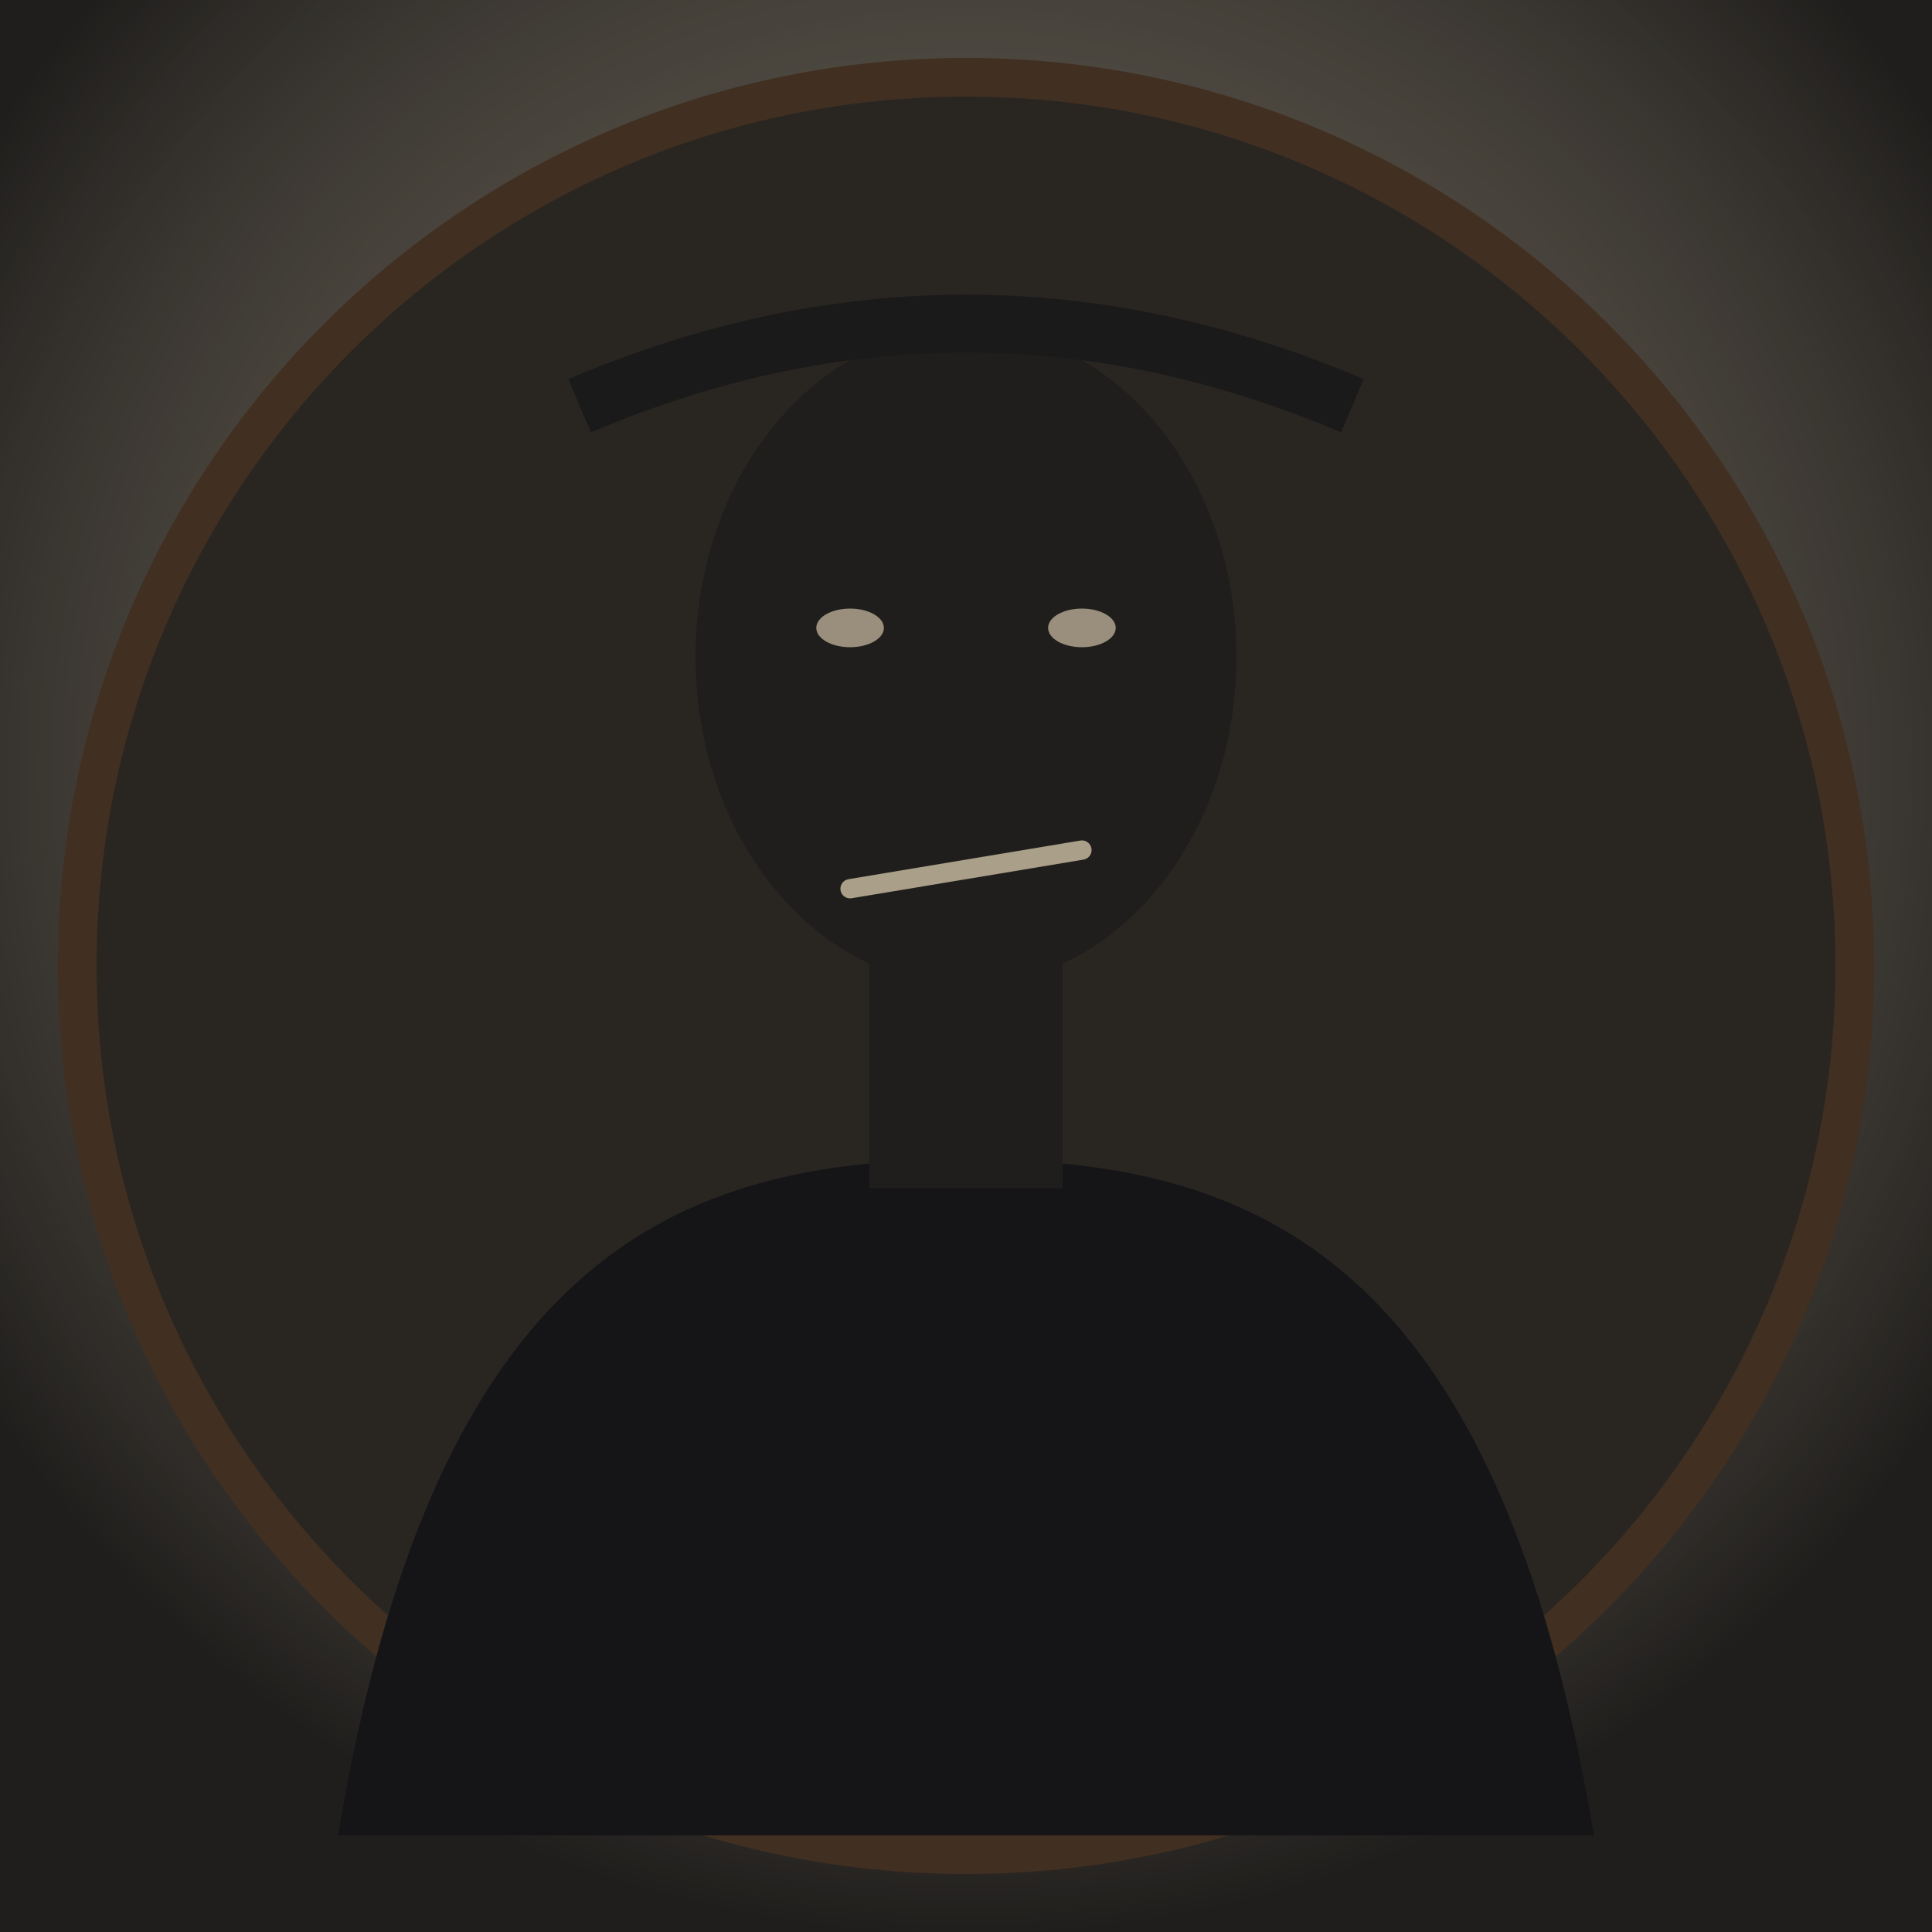
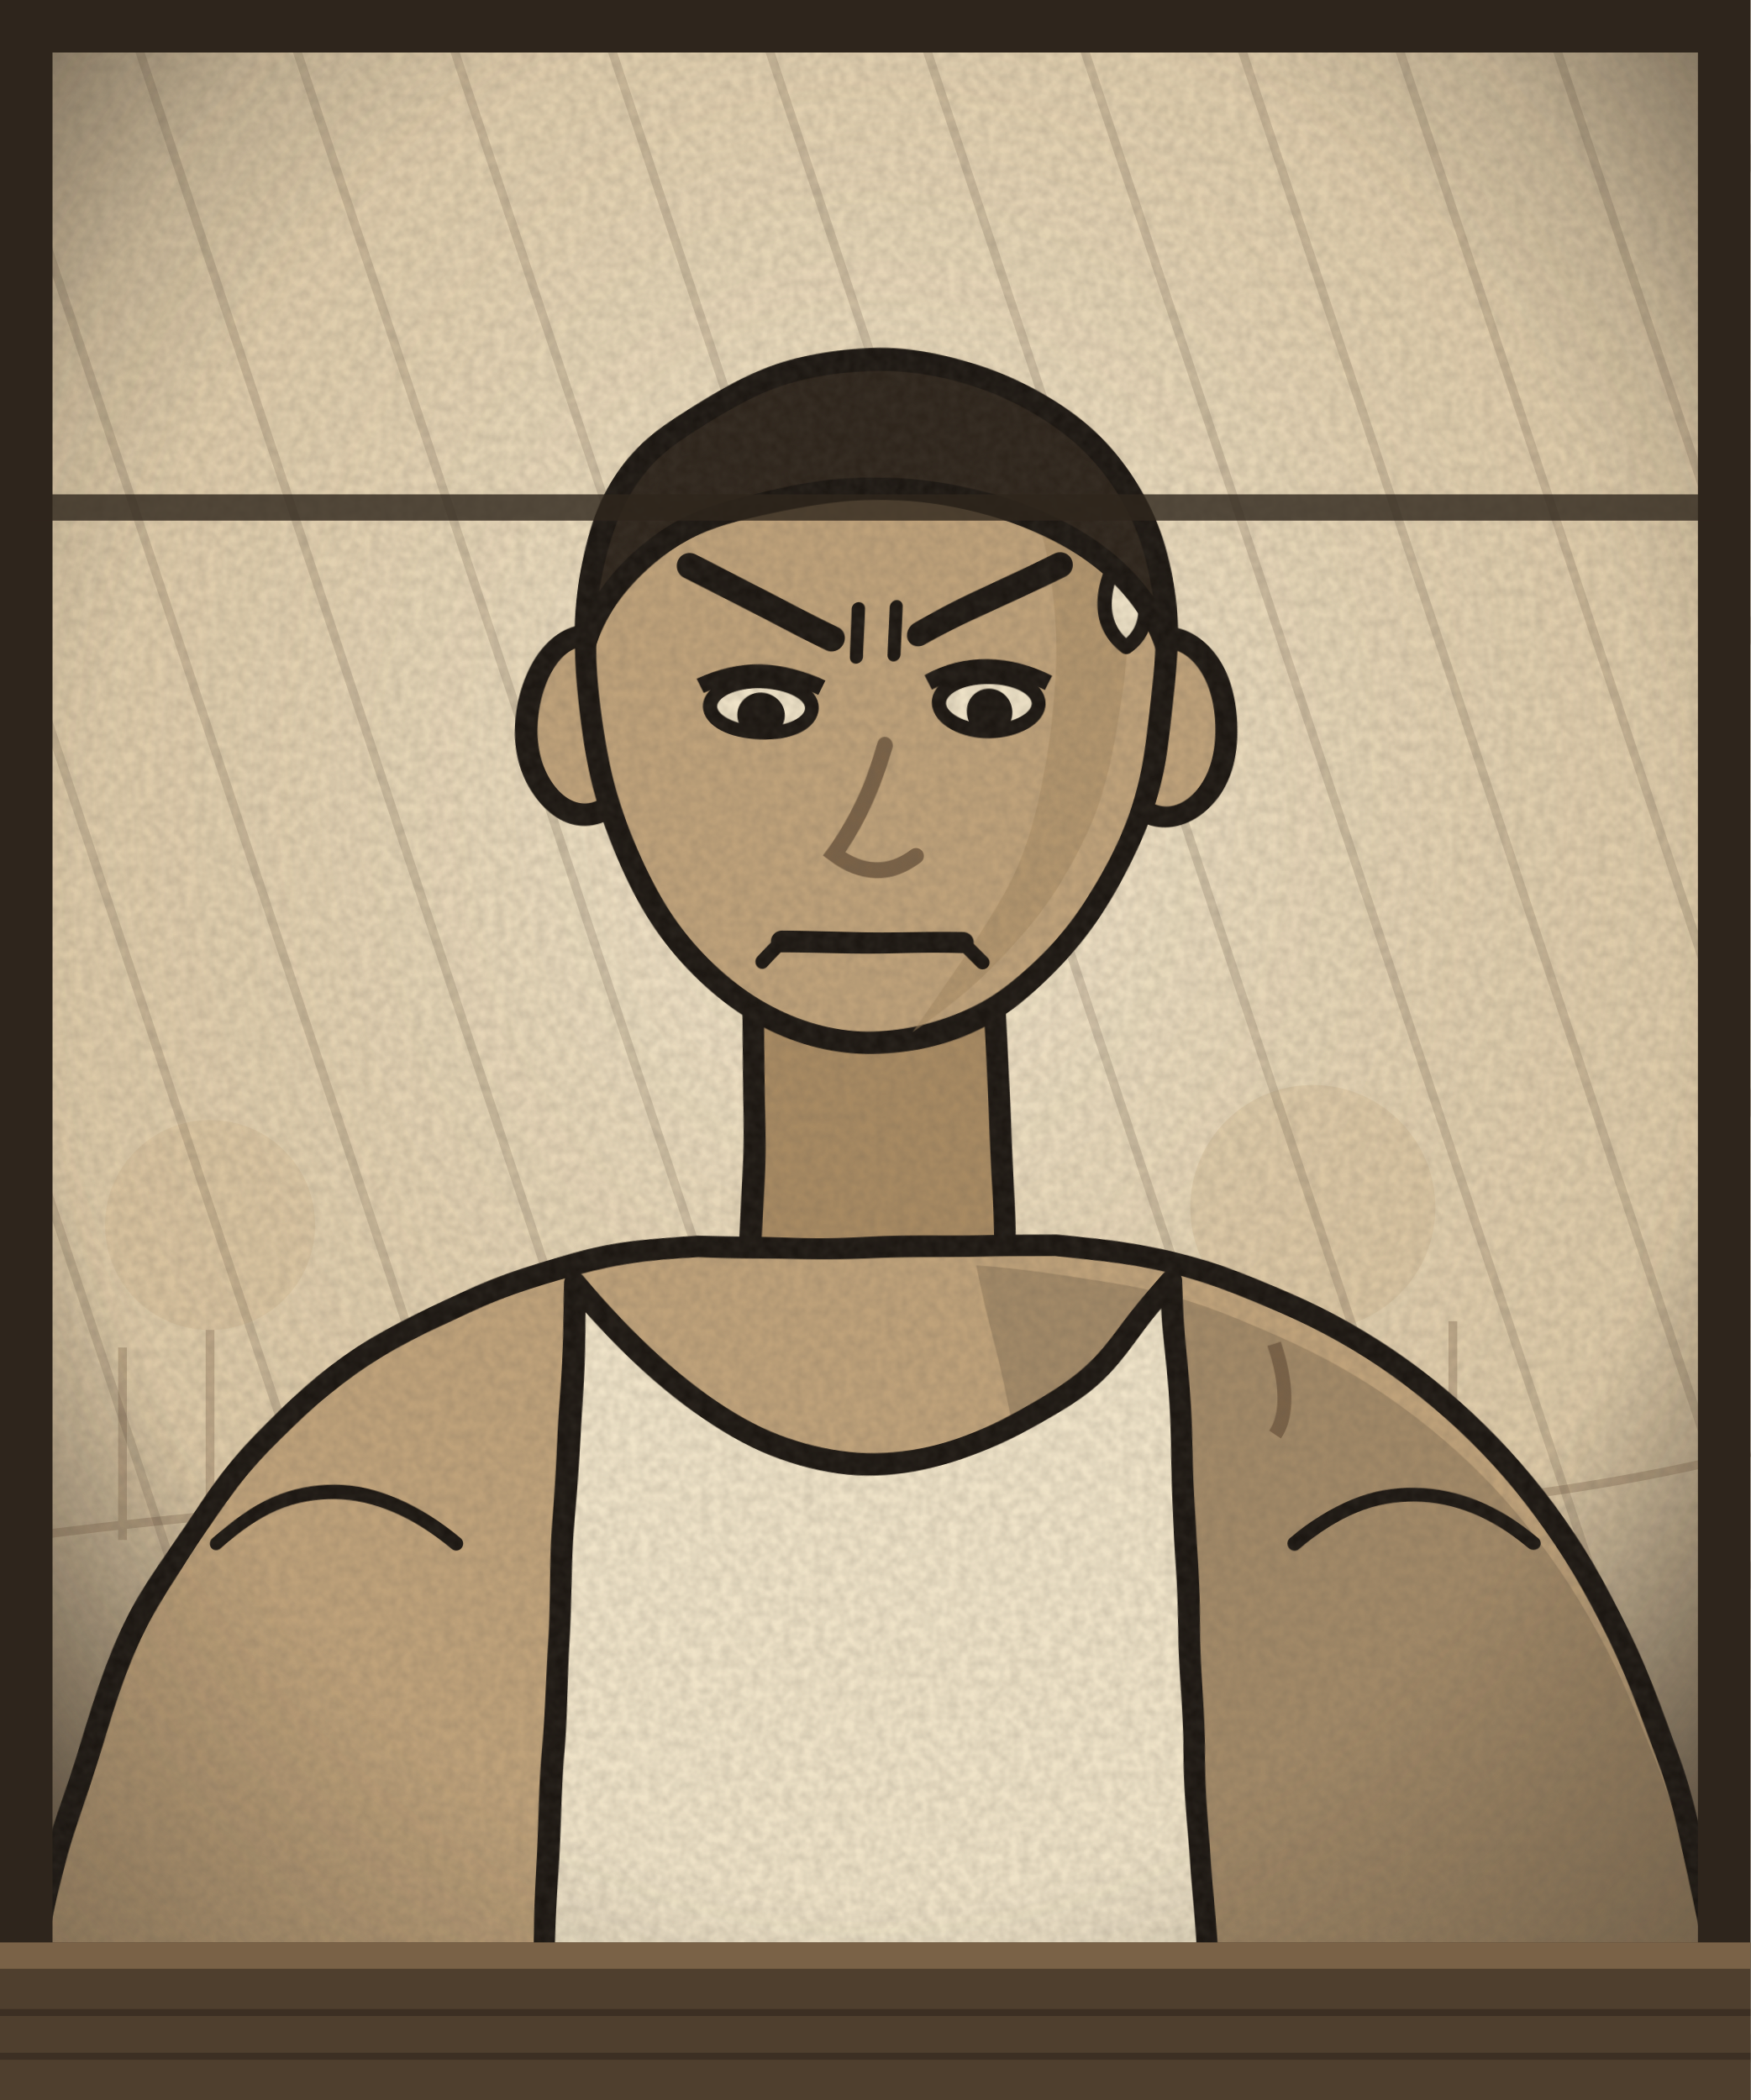
- <svg xmlns="http://www.w3.org/2000/svg" viewBox="0 0 200 200" width="100%" height="100%">
+ <svg xmlns="http://www.w3.org/2000/svg" viewBox="0 0 200 240" width="200" height="240">
  <defs>
-     <radialGradient id="frost" cx="50%" cy="40%" r="60%">
-       <stop offset="0%" stop-color="#E8D8BA" stop-opacity="0.3" />
-       <stop offset="100%" stop-color="#242220" stop-opacity="0.9" />
+     <radialGradient id="kinh" cx="50%" cy="38%" r="70%">
+       <stop offset="0%" stop-color="#f6ecd4" stop-opacity="0.9" />
+       <stop offset="70%" stop-color="#cdb48c" stop-opacity="0.55" />
+       <stop offset="100%" stop-color="#4f3f2e" stop-opacity="0.85" />
    </radialGradient>
-     <filter id="blurFilter">
-       <feGaussianBlur stdDeviation="1.5" />
+     <filter id="hat" x="0" y="0" width="100%" height="100%">
+       <feTurbulence type="fractalNoise" baseFrequency="0.85" numOctaves="2" seed="95" />
+       <feColorMatrix values="0 0 0 0 0.11  0 0 0 0 0.09  0 0 0 0 0.07  0 0 0 0.55 -0.12" />
+       <feComposite in2="SourceGraphic" operator="in" />
    </filter>
+     <filter id="net" x="-5%" y="-5%" width="110%" height="110%">
+       <feTurbulence type="fractalNoise" baseFrequency="0.04" numOctaves="2" seed="3" result="n" />
+       <feDisplacementMap in="SourceGraphic" in2="n" scale="1.6" />
+     </filter>
+     <radialGradient id="toi" cx="50%" cy="45%" r="75%">
+       <stop offset="60%" stop-color="#1c1712" stop-opacity="0" />
+       <stop offset="100%" stop-color="#1c1712" stop-opacity="0.45" />
+     </radialGradient>
  </defs>
-   <rect width="200" height="200" fill="#1F1E1D" />
-   <rect width="200" height="200" fill="url(#frost)" />
-   <circle cx="100" cy="100" r="92" fill="#2E2B27" stroke="#4A3525" stroke-width="4" />
-   <path d="M35,190 C45,130 70,120 100,120 C130,120 155,130 165,190 Z" fill="#18181B" />
-   <rect x="90" y="95" width="20" height="28" fill="#242220" />
-   <ellipse cx="100" cy="68" rx="28" ry="34" fill="#242220" />
-   <ellipse cx="88" cy="65" rx="3.5" ry="2" fill="#E8D8BA" opacity="0.7" />
-   <ellipse cx="112" cy="65" rx="3.5" ry="2" fill="#E8D8BA" opacity="0.7" />
-   <path d="M88,92 L112,88" stroke="#E8D8BA" stroke-width="2" fill="none" opacity="0.8" stroke-linecap="round" />
-   <path d="M60,42 Q100,25 140,42" stroke="#1F1E1D" stroke-width="6" fill="none" />
-   <rect width="200" height="200" fill="black" opacity="0.12" style="mix-blend-mode: multiply;" />
+   <rect width="200" height="240" fill="#efe3c8" />
+   <rect width="200" height="240" fill="url(#kinh)" />
+   <g opacity="0.35" stroke="#7a6247" stroke-width="1">
+     <path d="M0 176 Q60 168 110 172 T200 166" fill="none" />
+     <path d="M14 176 v-22 M24 176 v-30 M150 170 v-26 M166 169 v-18" />
+     <circle cx="24" cy="140" r="12" fill="#cdb48c" stroke="none" />
+     <circle cx="150" cy="138" r="14" fill="#cdb48c" stroke="none" />
+   </g>
+   <g stroke="#4f3f2e" stroke-width="1" opacity="0.18">
+     <line x1="-40" y1="0" x2="40" y2="240" />
+     <line x1="-22" y1="0" x2="58" y2="240" />
+     <line x1="-4" y1="0" x2="76" y2="240" />
+     <line x1="14" y1="0" x2="94" y2="240" />
+     <line x1="32" y1="0" x2="112" y2="240" />
+     <line x1="50" y1="0" x2="130" y2="240" />
+     <line x1="68" y1="0" x2="148" y2="240" />
+     <line x1="86" y1="0" x2="166" y2="240" />
+     <line x1="104" y1="0" x2="184" y2="240" />
+     <line x1="122" y1="0" x2="202" y2="240" />
+     <line x1="140" y1="0" x2="220" y2="240" />
+     <line x1="158" y1="0" x2="238" y2="240" />
+     <line x1="176" y1="0" x2="256" y2="240" />
+     <line x1="194" y1="0" x2="274" y2="240" />
+     <line x1="212" y1="0" x2="292" y2="240" />
+     <line x1="230" y1="0" x2="310" y2="240" />
+   </g>
+   <g filter="url(#net)">
+     <g transform="translate(0 0) translate(100 222) scale(1.14) translate(-100 -222)">
+       <path d="M88 124 L87 156 L113 156 L112 124 Z" fill="#a88a62" stroke="#1c1712" stroke-width="2.2" stroke-linejoin="round" stroke-linecap="round" />
+       <path d="M14 240 C18 182 44 156 82 152           L118 152 C156 156 182 182 186 240 Z" fill="#bfa27a" stroke="#1c1712" stroke-width="2.2" stroke-linejoin="round" stroke-linecap="round" />
+       <path d="M110 154 C156 158 180 184 186 240 L130 240 Z" fill="#1c1712" opacity="0.18" />
+       <path d="M70 156 Q100 192 130 156 L134 240 L66 240 Z" fill="#efe3c8" stroke="#1c1712" stroke-width="2.2" stroke-linejoin="round" stroke-linecap="round" />
+       <path d="M34 182 q12 -10 24 0 M166 182 q-12 -10 -24 0" fill="none" stroke="#1c1712" stroke-width="1.4" stroke-linejoin="round" stroke-linecap="round" />
+       <path d="M140 162 q2 6 0 9" stroke="#7a6247" stroke-width="1.4" fill="none" />
+       <g transform="rotate(0 100 136)">
+         <ellipse cx="71" cy="100" rx="6" ry="9" fill="#bfa27a" stroke="#1c1712" stroke-width="2.2" stroke-linejoin="round" stroke-linecap="round" />
+         <ellipse cx="129" cy="100" rx="6" ry="9" fill="#bfa27a" stroke="#1c1712" stroke-width="2.2" stroke-linejoin="round" stroke-linecap="round" />
+         <path d="M71 90 C71 56 129 56 129 90 C129 117.6 114.5 132 100 132 C85.5 132 71 117.6 71 90 Z" fill="#bfa27a" stroke="#1c1712" stroke-width="2.2" stroke-linejoin="round" stroke-linecap="round" />
+         <path d="M110.15 66 C131 70 131 114 104 131 C120.3 110.4 123.2 86 110.15 66 Z" fill="#a88a62" opacity="0.55" />
+         <path d="M81.4 84 L95.4 91" fill="none" stroke="#1c1712" stroke-width="2.6" stroke-linecap="round" />
+         <path d="M104.6 91 L118.6 84" fill="none" stroke="#1c1712" stroke-width="2.6" stroke-linecap="round" />
+         <path d="M98 88 v5 M102 88 v5" stroke="#1c1712" stroke-width="1.4" stroke-linejoin="round" stroke-linecap="round" />
+         <ellipse cx="88.4" cy="98" rx="5" ry="2.64" fill="#efe3c8" stroke="#1c1712" stroke-width="1.4" stroke-linejoin="round" stroke-linecap="round" />
+         <circle cx="88.4" cy="98.8" r="2.3" fill="#1c1712" />
+         <path d="M82.4 95.96 Q88.4 92.96 94.4 95.96" fill="none" stroke="#1c1712" stroke-width="1.6" />
+         <ellipse cx="111.6" cy="98" rx="5" ry="2.64" fill="#efe3c8" stroke="#1c1712" stroke-width="1.4" stroke-linejoin="round" stroke-linecap="round" />
+         <circle cx="111.6" cy="98.8" r="2.3" fill="#1c1712" />
+         <path d="M105.6 95.96 Q111.6 92.96 117.6 95.96" fill="none" stroke="#1c1712" stroke-width="1.6" />
+         <path d="M101 102 q-3 8 -5 11 q4 3 8 0" fill="none" stroke="#7a6247" stroke-width="1.6" stroke-linecap="round" />
+         <path d="M91 122 L109 122" stroke="#1c1712" stroke-width="2.2" stroke-linejoin="round" stroke-linecap="round" />
+         <path d="M91 122 l-2 2 M109 122 l2 2" stroke="#1c1712" stroke-width="1.4" stroke-linejoin="round" stroke-linecap="round" />
+         <path d="M125 82 q-4 7 0 10 q4 -3 0 -10 Z" fill="#efe3c8" stroke="#1c1712" stroke-width="1.4" stroke-linejoin="round" stroke-linecap="round" />
+         <path d="M71 92 C69 54 131 54 129 92 C123 72 77 70 71 92 Z" fill="#2e251c" stroke="#1c1712" stroke-width="2.2" stroke-linejoin="round" stroke-linecap="round" />
+       </g>
+     </g>
+   </g>
+   <rect width="200" height="240" fill="url(#toi)" />
+   <rect width="200" height="240" fill="#000" filter="url(#hat)" opacity="0.5" />
+   <rect x="3" y="3" width="194" height="234" fill="none" stroke="#2e251c" stroke-width="6" />
+   <line x1="3" y1="58" x2="197" y2="58" stroke="#2e251c" stroke-width="3" opacity="0.8" />
+   <rect x="0" y="222" width="200" height="18" fill="#4f3f2e" />
+   <rect x="0" y="222" width="200" height="3" fill="#7a6247" />
+   <path d="M0 230 H200 M0 235 H200" stroke="#2e251c" stroke-width="0.8" opacity="0.6" />
</svg>
